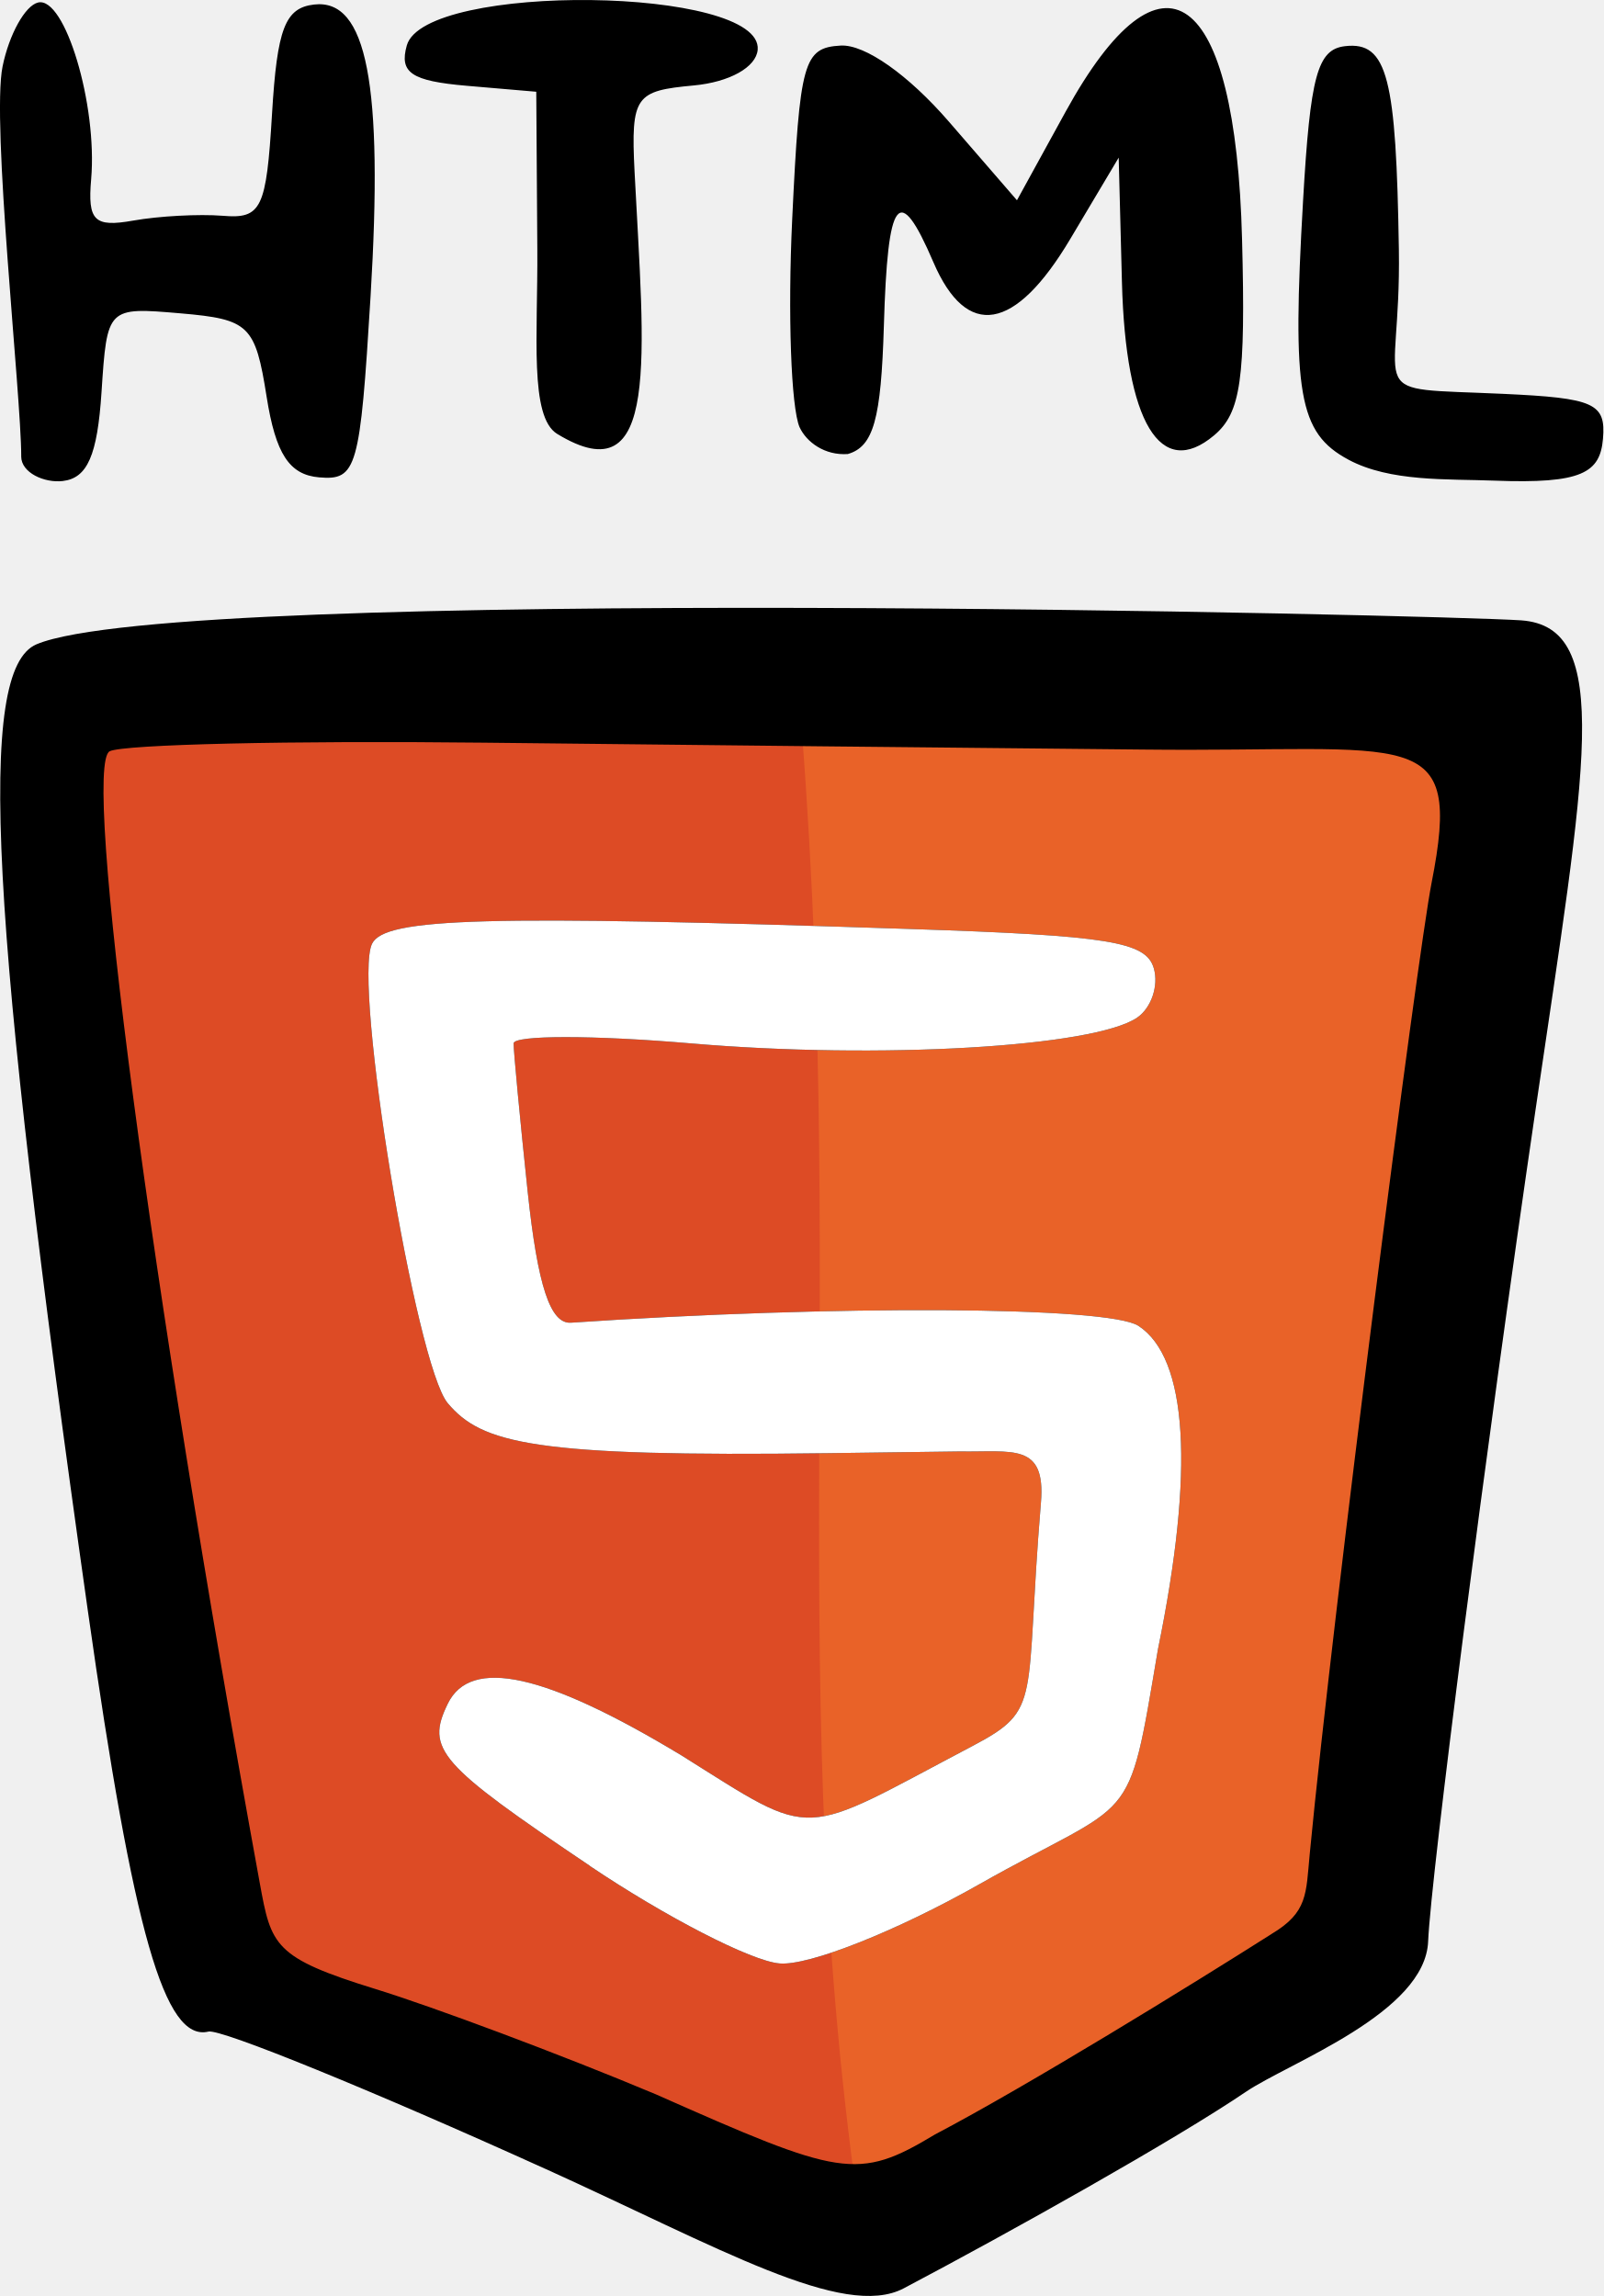
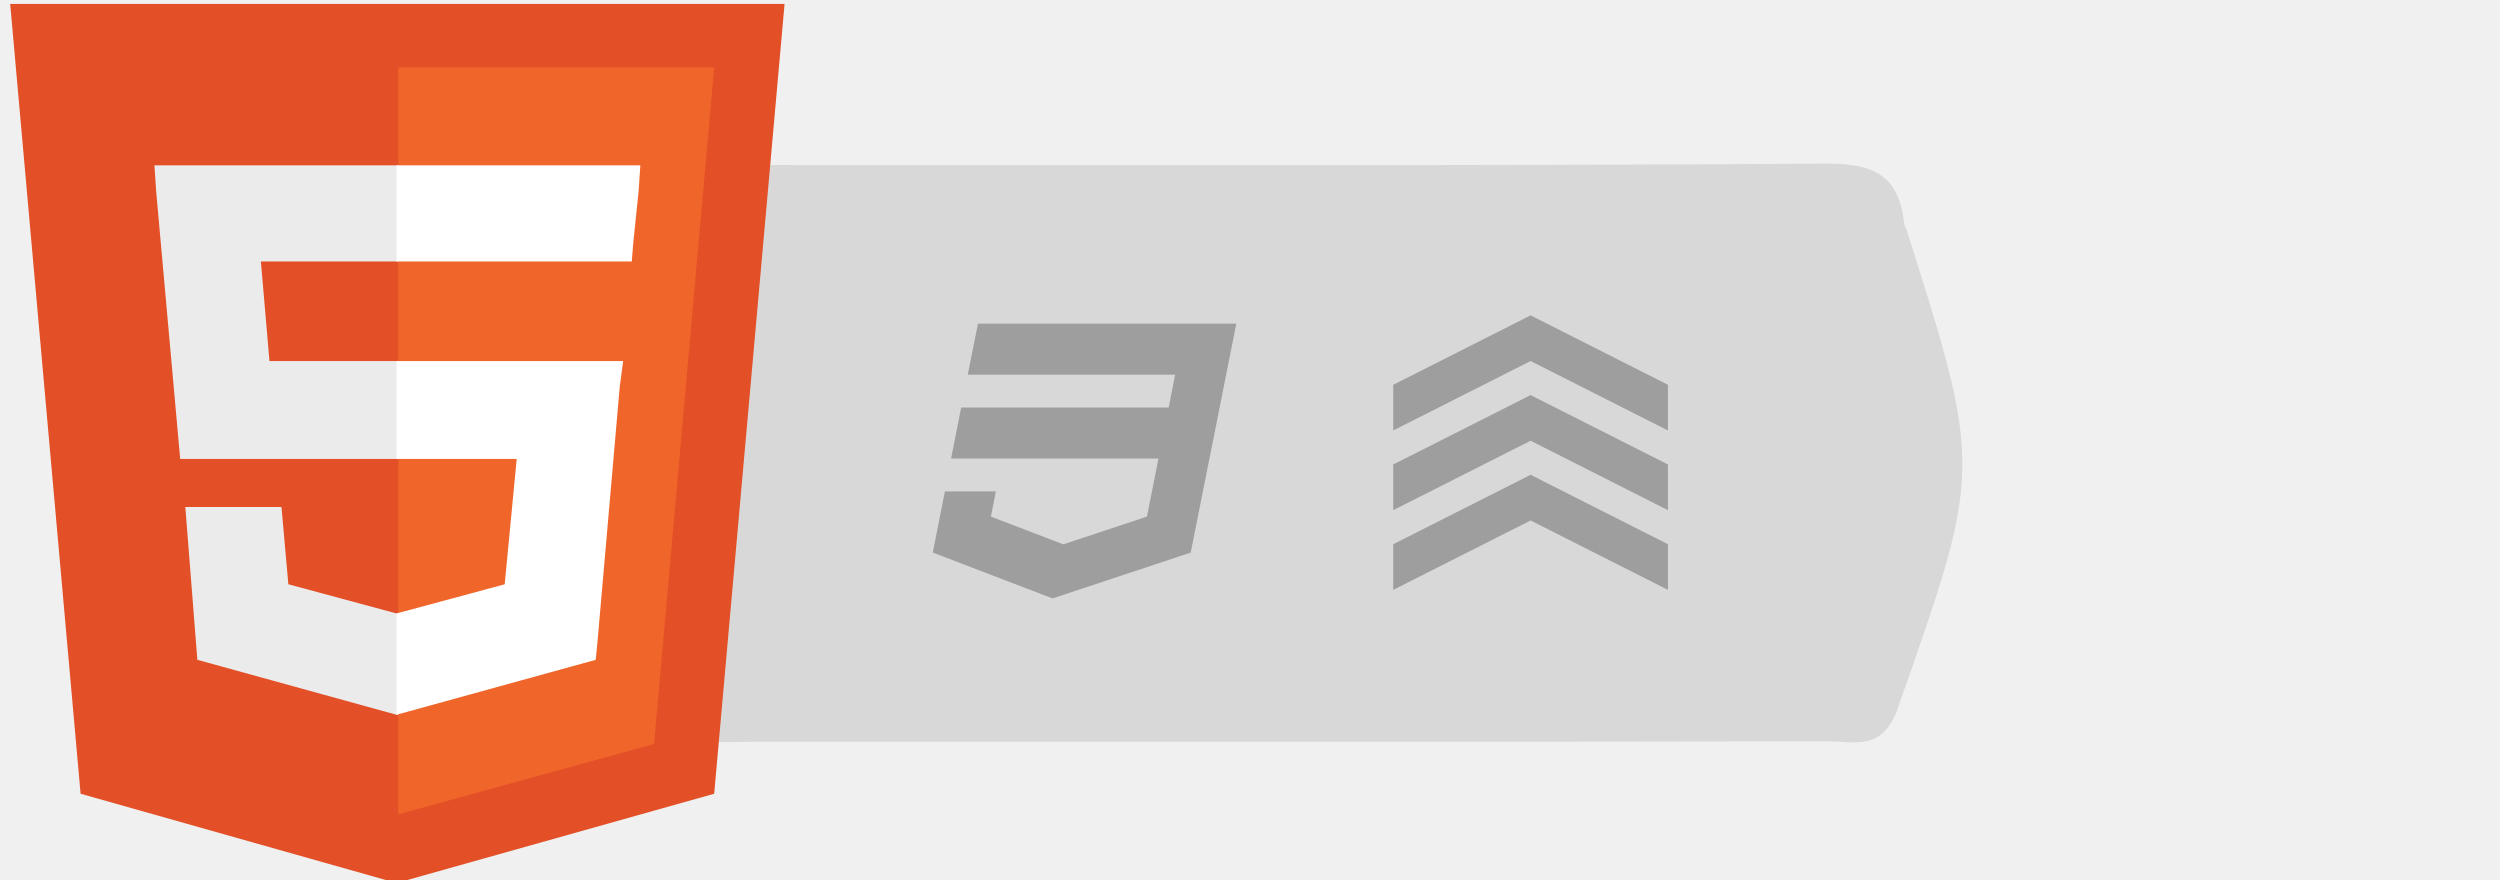
- <svg xmlns="http://www.w3.org/2000/svg" width="59.294mm" height="84.931mm" viewBox="0 0 59.294 84.931">
-   <path d="m -1047.6,-161.46 52.373,1.205 -4.247,46.635 -18.835,9.223 -24.374,-9.846 z" fill="#dd4b25" paint-order="markers stroke fill" transform="translate(-136.8219,-187.2037) translate(1187.003,374.1535)" />
-   <path d="m -1020.703,-162.027 c 1.983,22.555 -0.608,37.422 2.393,57.629 l 18.835,-9.223 4.247,-46.635 z" fill="#e96228" paint-order="markers stroke fill" transform="translate(-136.8219,-187.2037) translate(1187.003,374.1535)" />
-   <path d="m -1030.015,-106.722 c -6.4,-2.901 -12.006,-5.186 -12.457,-5.078 -1.619,0.389 -2.77,-3.63 -4.464,-15.59 -3.639,-25.689 -4.121,-34.788 -1.894,-35.727 5.246,-2.212 52.08,-1.082 54.896,-0.886 3.437,0.24 2.394,5.446 0.534,18.125 -1.861,12.679 -3.866,28.338 -3.968,30.725 -0.089,2.659 -5.123,4.494 -6.728,5.573 -2.656,1.801 -8.732,5.201 -12.664,7.277 -2.228,1.177 -6.854,-1.519 -13.254,-4.42 z m 26.857,-8.69 c 1.345,-0.803 1.269,-1.482 1.41,-2.95 0.872,-9.107 3.984,-33.27 4.505,-35.921 1.172,-5.959 -0.65,-4.829 -10.637,-4.94 -6.337,-0.06 -17.328,-0.175 -24.425,-0.255 -7.096,-0.08 -13.315,0.063 -13.82,0.318 -1.027,0.519 1.501,19.696 5.552,41.877 0.421,2.306 0.517,2.749 4.277,3.909 2.107,0.65 6.772,2.387 10.357,3.89 6.846,3.036 7.465,3.22 10.338,1.487 3.362,-1.763 9.516,-5.554 12.443,-7.414 z m -25.201,-2.514 c -5.604,-3.77 -6.083,-4.315 -5.264,-6 0.846,-1.742 3.618,-1.128 8.653,1.917 5.046,3.165 4.255,3.065 10.749,-0.353 2.623,-1.381 1.916,-1.588 2.534,-9.008 0.185,-2.225 -1.056,-1.858 -3.008,-1.89 l -4.9,0.065 c -10.861,0.143 -12.771,-0.357 -14.029,-1.851 -1.187,-1.411 -3.512,-15.525 -2.799,-16.993 0.47,-0.966 4.189,-1.068 19.889,-0.547 7.358,0.244 8.736,0.467 9.021,1.455 0.185,0.642 -0.092,1.461 -0.613,1.821 -1.586,1.092 -9.546,1.554 -16.493,0.957 -3.611,-0.31 -6.567,-0.311 -6.569,-0.001 0,0.309 0.233,2.777 0.52,5.484 0.37,3.486 0.836,4.9 1.6,4.848 9.787,-0.664 19.871,-0.609 20.983,0.115 1.829,1.191 2.081,5.345 0.725,11.964 -1.145,6.783 -0.777,5.394 -6.618,8.7 -3.066,1.736 -6.309,3.02 -7.379,2.922 -1.05,-0.09 -4.205,-1.718 -7.01,-3.605 z m -21.037,-52.14 c 0,-2.266 -1.114,-12.365 -0.689,-14.432 0.244,-1.185 0.835,-2.247 1.313,-2.359 0.992,-0.233 2.198,3.785 1.962,6.534 -0.135,1.542 0.115,1.789 1.556,1.533 0.943,-0.168 2.431,-0.248 3.307,-0.178 1.434,0.123 1.616,-0.258 1.825,-3.767 0.189,-3.157 0.482,-3.923 1.555,-4.047 1.953,-0.226 2.566,2.94 2.089,10.801 -0.387,6.376 -0.509,6.809 -1.903,6.689 -1.102,-0.095 -1.607,-0.87 -1.94,-2.98 -0.418,-2.648 -0.645,-2.869 -3.175,-3.086 -2.717,-0.234 -2.725,-0.234 -2.931,2.913 -0.153,2.341 -0.522,3.184 -1.437,3.289 -0.677,0.078 -1.533,-0.307 -1.533,-0.907 z m 19.823,-0.831 c -1.037,-0.631 -0.716,-3.641 -0.738,-6.841 l -0.039,-5.818 -2.574,-0.221 c -2.043,-0.176 -2.499,-0.483 -2.213,-1.494 0.663,-2.34 13.176,-2.184 12.975,0.161 -0.055,0.647 -1.042,1.198 -2.364,1.321 -2.146,0.2 -2.333,0.375 -2.189,3.195 0.349,6.838 0.965,12.024 -2.857,9.697 z m 8.96,-0.249 c -0.316,-0.736 -0.439,-4.195 -0.273,-7.686 0.278,-5.852 0.419,-6.354 1.794,-6.432 0.894,-0.051 2.5,1.079 4.005,2.819 l 2.513,2.903 1.794,-3.267 c 3.588,-6.533 6.292,-4.582 6.53,4.714 0.135,5.172 -0.044,6.416 -1.034,7.249 -1.98,1.666 -3.273,-0.474 -3.408,-5.664 l -0.12,-4.609 -1.792,3.011 c -2.04,3.427 -3.828,3.729 -5.062,0.854 -1.276,-2.97 -1.69,-2.435 -1.83,2.363 -0.102,3.451 -0.384,4.462 -1.333,4.736 -0.853,0.061 -1.53,-0.442 -1.783,-0.991 z m 20.3,1.201 c -1.853,-0.991 -2.091,-2.457 -1.681,-9.579 0.266,-4.626 0.53,-5.599 1.552,-5.718 1.582,-0.185 1.891,1.196 1.991,7.527 0.088,5.644 -1.47,5.09 3.856,5.334 3.373,0.155 3.805,0.348 3.691,1.664 -0.108,1.248 -0.761,1.672 -4.019,1.546 -1.745,-0.067 -3.848,0.051 -5.391,-0.774 z" transform="translate(-136.8219,-187.2037) translate(1187.003,374.1535)" />
-   <path d="m -1028.359,-117.926 c -5.604,-3.77 -6.083,-4.315 -5.264,-6 0.846,-1.742 3.618,-1.128 8.653,1.917 5.046,3.165 4.255,3.065 10.749,-0.353 2.623,-1.381 1.916,-1.588 2.534,-9.008 0.185,-2.225 -1.056,-1.858 -3.008,-1.89 l -4.9,0.065 c -10.861,0.143 -12.771,-0.357 -14.029,-1.851 -1.187,-1.411 -3.512,-15.525 -2.799,-16.993 0.47,-0.966 4.189,-1.068 19.889,-0.547 7.358,0.244 8.736,0.467 9.021,1.455 0.185,0.642 -0.092,1.461 -0.613,1.821 -1.586,1.092 -9.546,1.554 -16.493,0.957 -3.611,-0.31 -6.567,-0.311 -6.569,-0.001 0,0.309 0.233,2.777 0.52,5.484 0.37,3.486 0.836,4.9 1.6,4.848 9.787,-0.664 19.871,-0.609 20.983,0.115 1.829,1.191 2.081,5.345 0.725,11.964 -1.145,6.783 -0.777,5.394 -6.618,8.7 -3.066,1.736 -6.309,3.02 -7.379,2.922 -1.05,-0.09 -4.205,-1.718 -7.01,-3.605 z" fill="#fff" transform="translate(-136.8219,-187.2037) translate(1187.003,374.1535)" />
+ <svg xmlns="http://www.w3.org/2000/svg" version="1.1" class="html5" x="0px" y="0px" width="182px" height="64px" viewBox="0 0 182 64" style="enable-background:new 0 0 182 64;" xml:space="preserve">
+   <g id="fondo-2">
+     <path style="fill:none;" d="M83.577,26.244c-3.152-0.115-6.312-0.119-9.466-0.041c-0.857,0.021-1.585,0.672-1.587,1.613   c-0.003,1.162,1.003,1.085,1.797,1.18c2.251,0.268,4.585-0.459,7.472,0.739c-1.473,0.145-2.301,0.113-3.064,0.321   c-2.179,0.593-6.144-1.516-6.23,1.613c-0.073,2.635,3.867,0.812,5.953,1.335c0.928,0.232,2.16-0.063,2.333,1.274   c0.169,1.304-1.001,1.441-1.899,1.884c-1.762,0.866-3.254,0.465-4.565-0.764c-1.025-0.961-2.07-2.157-3.097-0.295   c-0.729,1.32,0.004,2.34,1.338,3.245c3.504,2.375,7.098,1.463,9.708-0.709c2.904-2.415,2.502-6.566,2.576-10.167   C84.855,27.054,84.035,26.261,83.577,26.244z" />
+     <path style="fill:none;" d="M103.521,30.688c4.455-3.353,8.795-2.849,13.209,0.087c0.637,0.424,1.63,0.325,1.947-0.934   c-0.162-0.342-0.308-0.811-0.576-1.191c-3.091-4.386-12.623-4.492-16.066-0.156c-0.366,0.462-0.732,1.271-0.569,1.732   C101.81,31.201,102.881,31.171,103.521,30.688z" />
+     <path style="fill:none;" d="M101.857,38.353c-0.381,0.397-0.686,1.275-0.508,1.725c0.496,1.251,1.65,1.033,2.467,0.454   c4.127-2.928,8.169-2.987,12.326-0.039c0.984,0.699,2.219,0.884,2.701-0.939c-0.19-0.354-0.337-0.845-0.65-1.178   C114.842,34.816,105.279,34.783,101.857,38.353z" />
+     <path style="fill:none;" d="M103.954,35.524c1.934-0.904,3.854-1.839,5.983-2.859c1.998,0.935,3.916,1.858,5.858,2.729   c1.026,0.459,2.259,1.242,2.89-0.396c0.458-1.19-0.641-1.542-1.472-2.145c-4.932-3.569-9.733-3.172-14.628,0.072   c-0.939,0.622-1.748,1.203-1.224,2.275C101.93,36.361,103.03,35.957,103.954,35.524z" />
+     <path style="fill:#D8D8D8;" d="M138.789,16.709c-0.051-0.159-0.155-0.308-0.172-0.468c-0.362-3.488-2.256-4.351-5.705-4.328   c-25.652,0.166-51.308,0.096-76.962,0.101c-1.833,13.952-2.93,27.973-3.835,42.011c1-0.009,1.999-0.024,2.999-0.024   c25.987-0.001,51.975,0.016,77.962-0.034c1.948-0.004,3.972,0.756,5.089-2.425C144.254,34.205,144.375,34.248,138.789,16.709z" />
+   </g>
+   <g id="cualificaciones">
+     <g id="semantic">
+       <polygon id="superior" style="fill:#9E9E9E;" points="111.428,22.958 101.426,28.014 101.426,31.338 111.428,26.283    121.426,31.338 121.426,28.014   " />
+       <g id="media">
+         <polygon id="chevron_1_" style="fill:#9E9E9E;" points="111.428,28.761 101.426,33.816 101.426,37.141 111.428,32.085     121.426,37.141 121.426,33.816    " />
+       </g>
+       <g id="inferior">
+         <polygon id="chevron_2_" style="fill:#9E9E9E;" points="111.428,34.565 101.426,39.62 101.426,42.944 111.428,37.89     121.426,42.944 121.426,39.62    " />
+       </g>
+     </g>
+     <path id="css3_1_" style="fill:#9E9E9E;" d="M71.195,23.565l-0.742,3.709h15.098l-0.472,2.396H69.972L69.24,33.38h15.098   l-0.842,4.23l-6.086,2.016l-5.272-2.016l0.36-1.834h-3.709l-0.883,4.451l8.723,3.338l10.055-3.338l1.333-6.697l0.271-1.344   l1.714-8.621H71.195z" />
+   </g>
+   <g id="html5_1_">
+     <path style="fill:#E34F26;" d="M5.867,57.785l-5.125-57.5h56.375l-5.125,57.5l-23.125,6.5" />
+     <path style="fill:#EF652A;" d="M28.992,59.285l18.625-5.125l4.375-49.25h-23" />
+     <path style="fill:#EBEBEB;" d="M28.992,26.285h-9.375l-0.625-7.25h10v-7h-0.125H11.242l0.125,1.875l1.75,19.5h15.875V26.285z    M28.992,44.66h-0.125l-7.875-2.125l-0.5-5.625h-3.75h-3.25l0.875,11.125l14.5,4h0.125V44.66z" />
+     <path style="fill:#FFFFFF;" d="M28.867,26.285v7.125h8.75l-0.875,9.125l-7.875,2.125v7.375l14.5-4l0.125-1.25l1.625-18.625   l0.25-1.875h-2H28.867z M28.867,12.035v4.375v2.625l0,0h17.125l0,0l0,0l0.125-1.5l0.375-3.625l0.125-1.875H28.867z" />
+   </g>
</svg>
